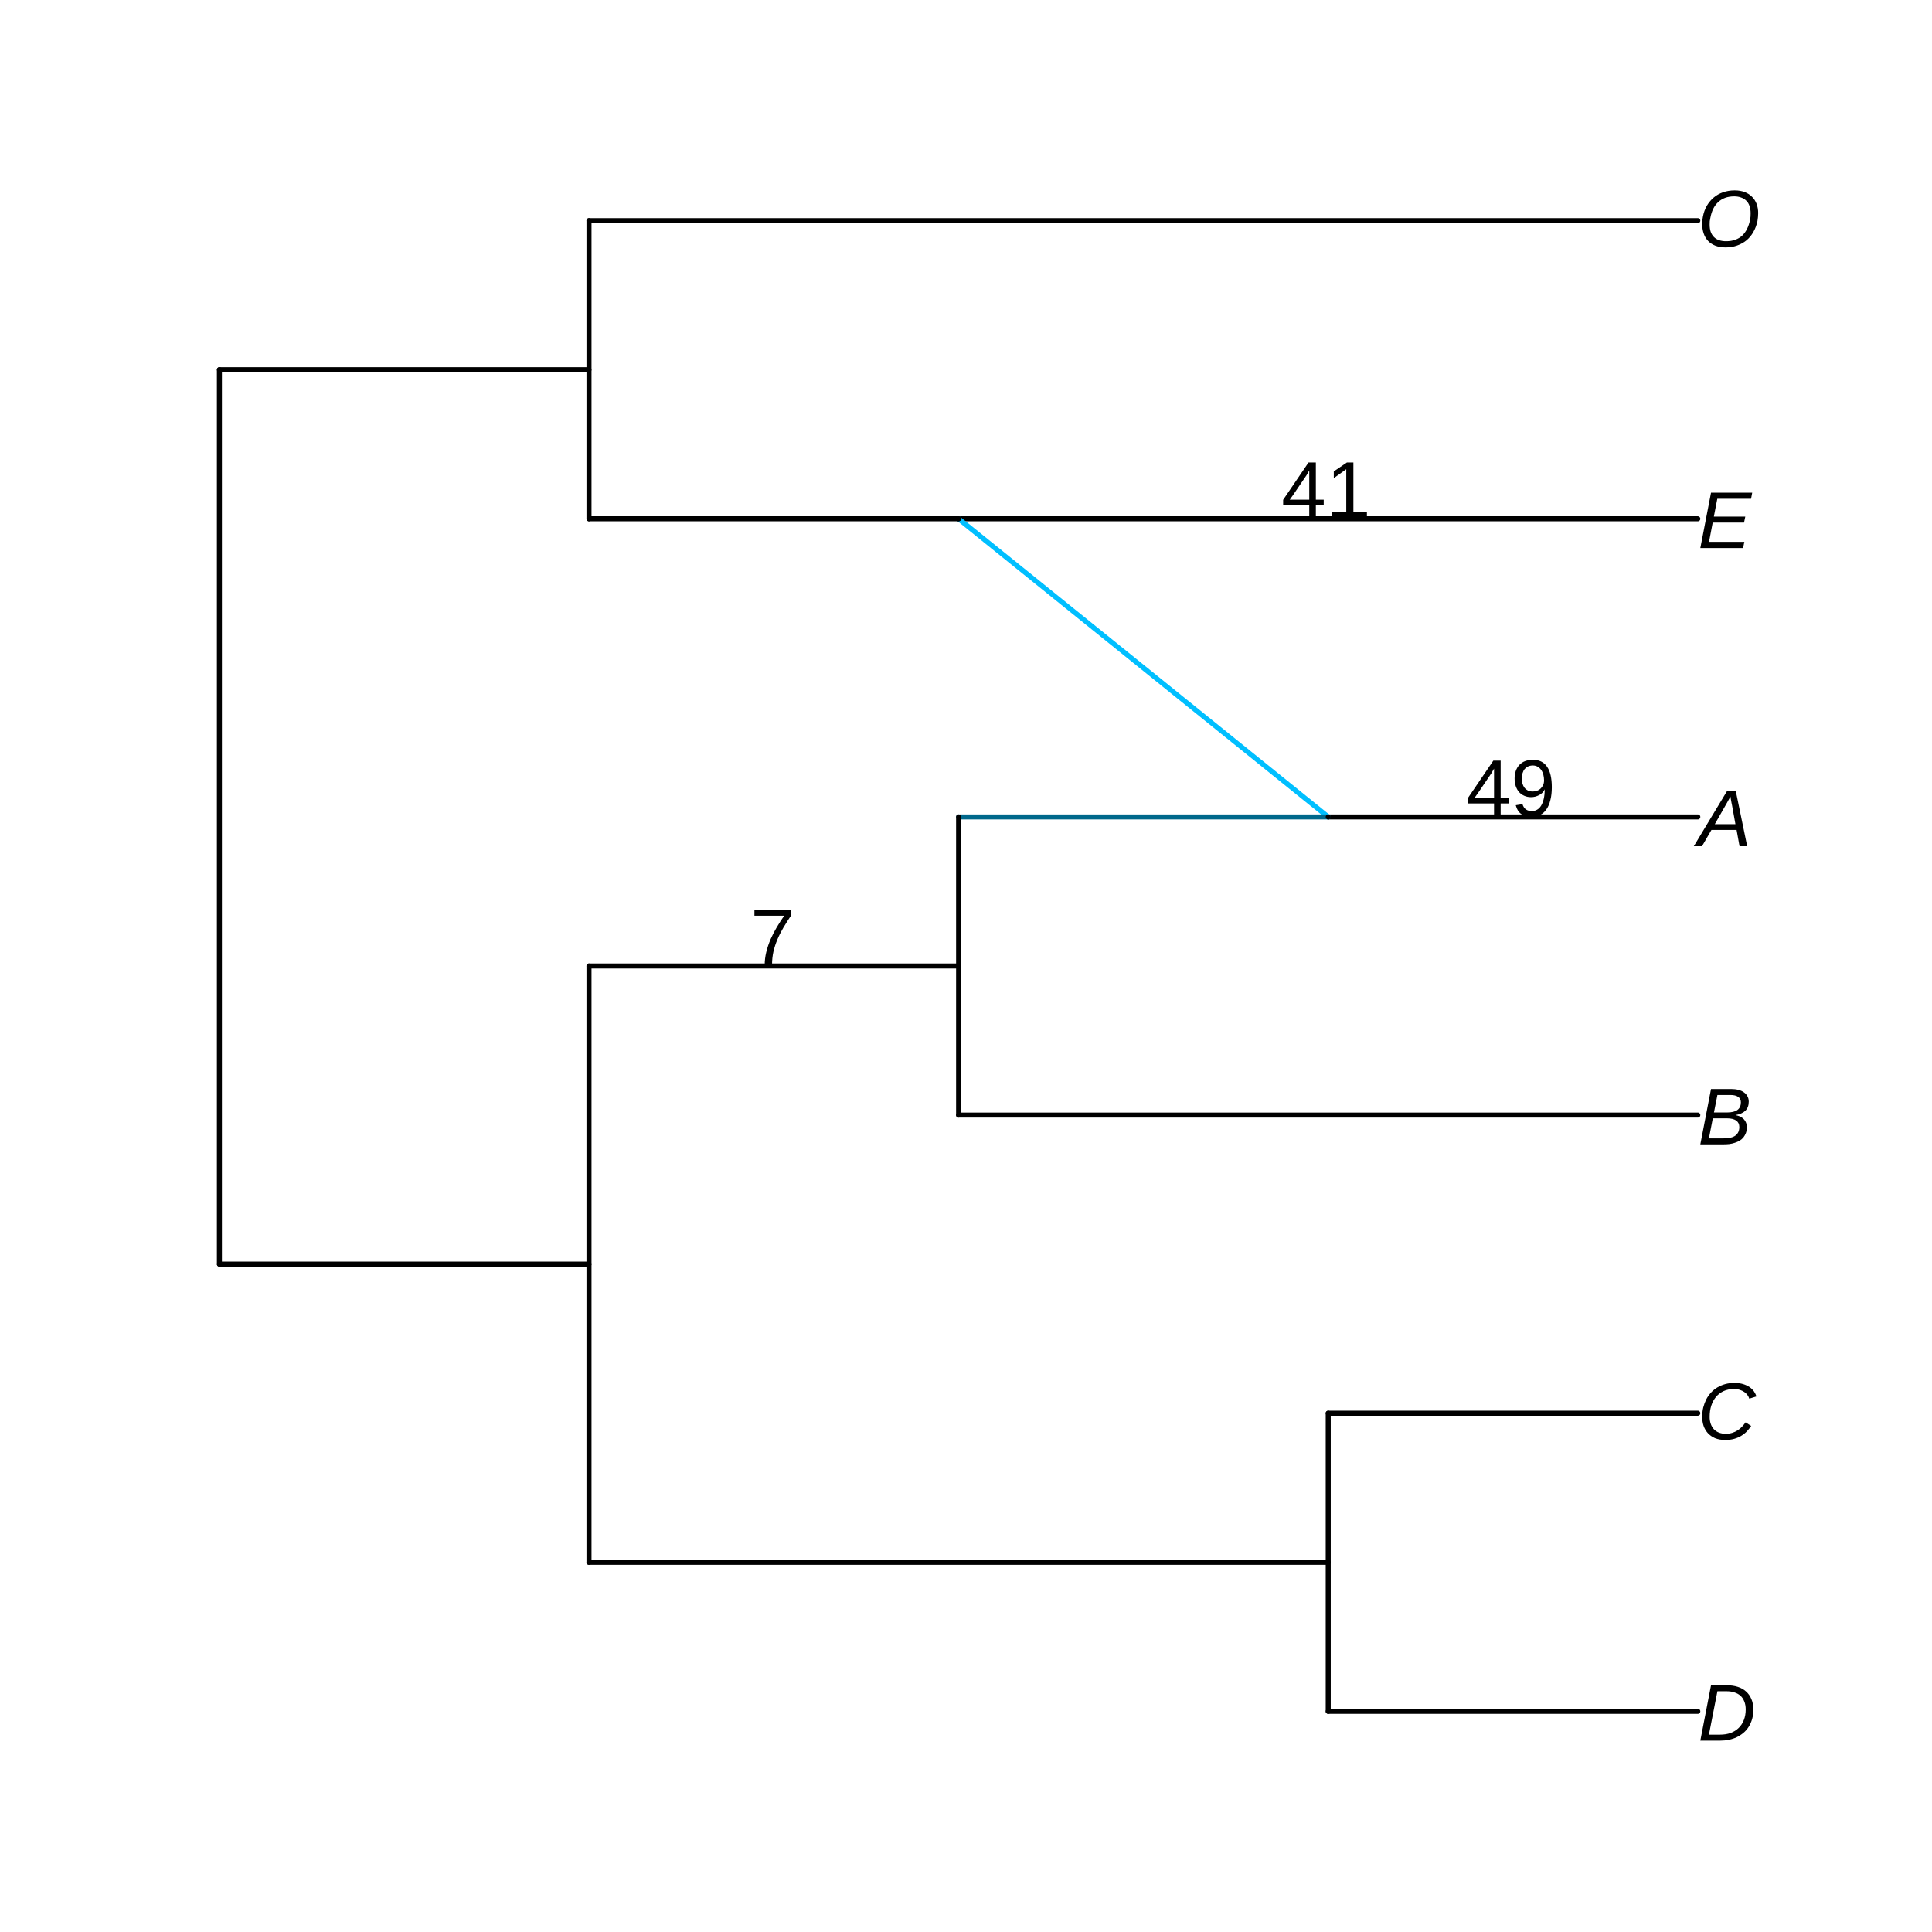
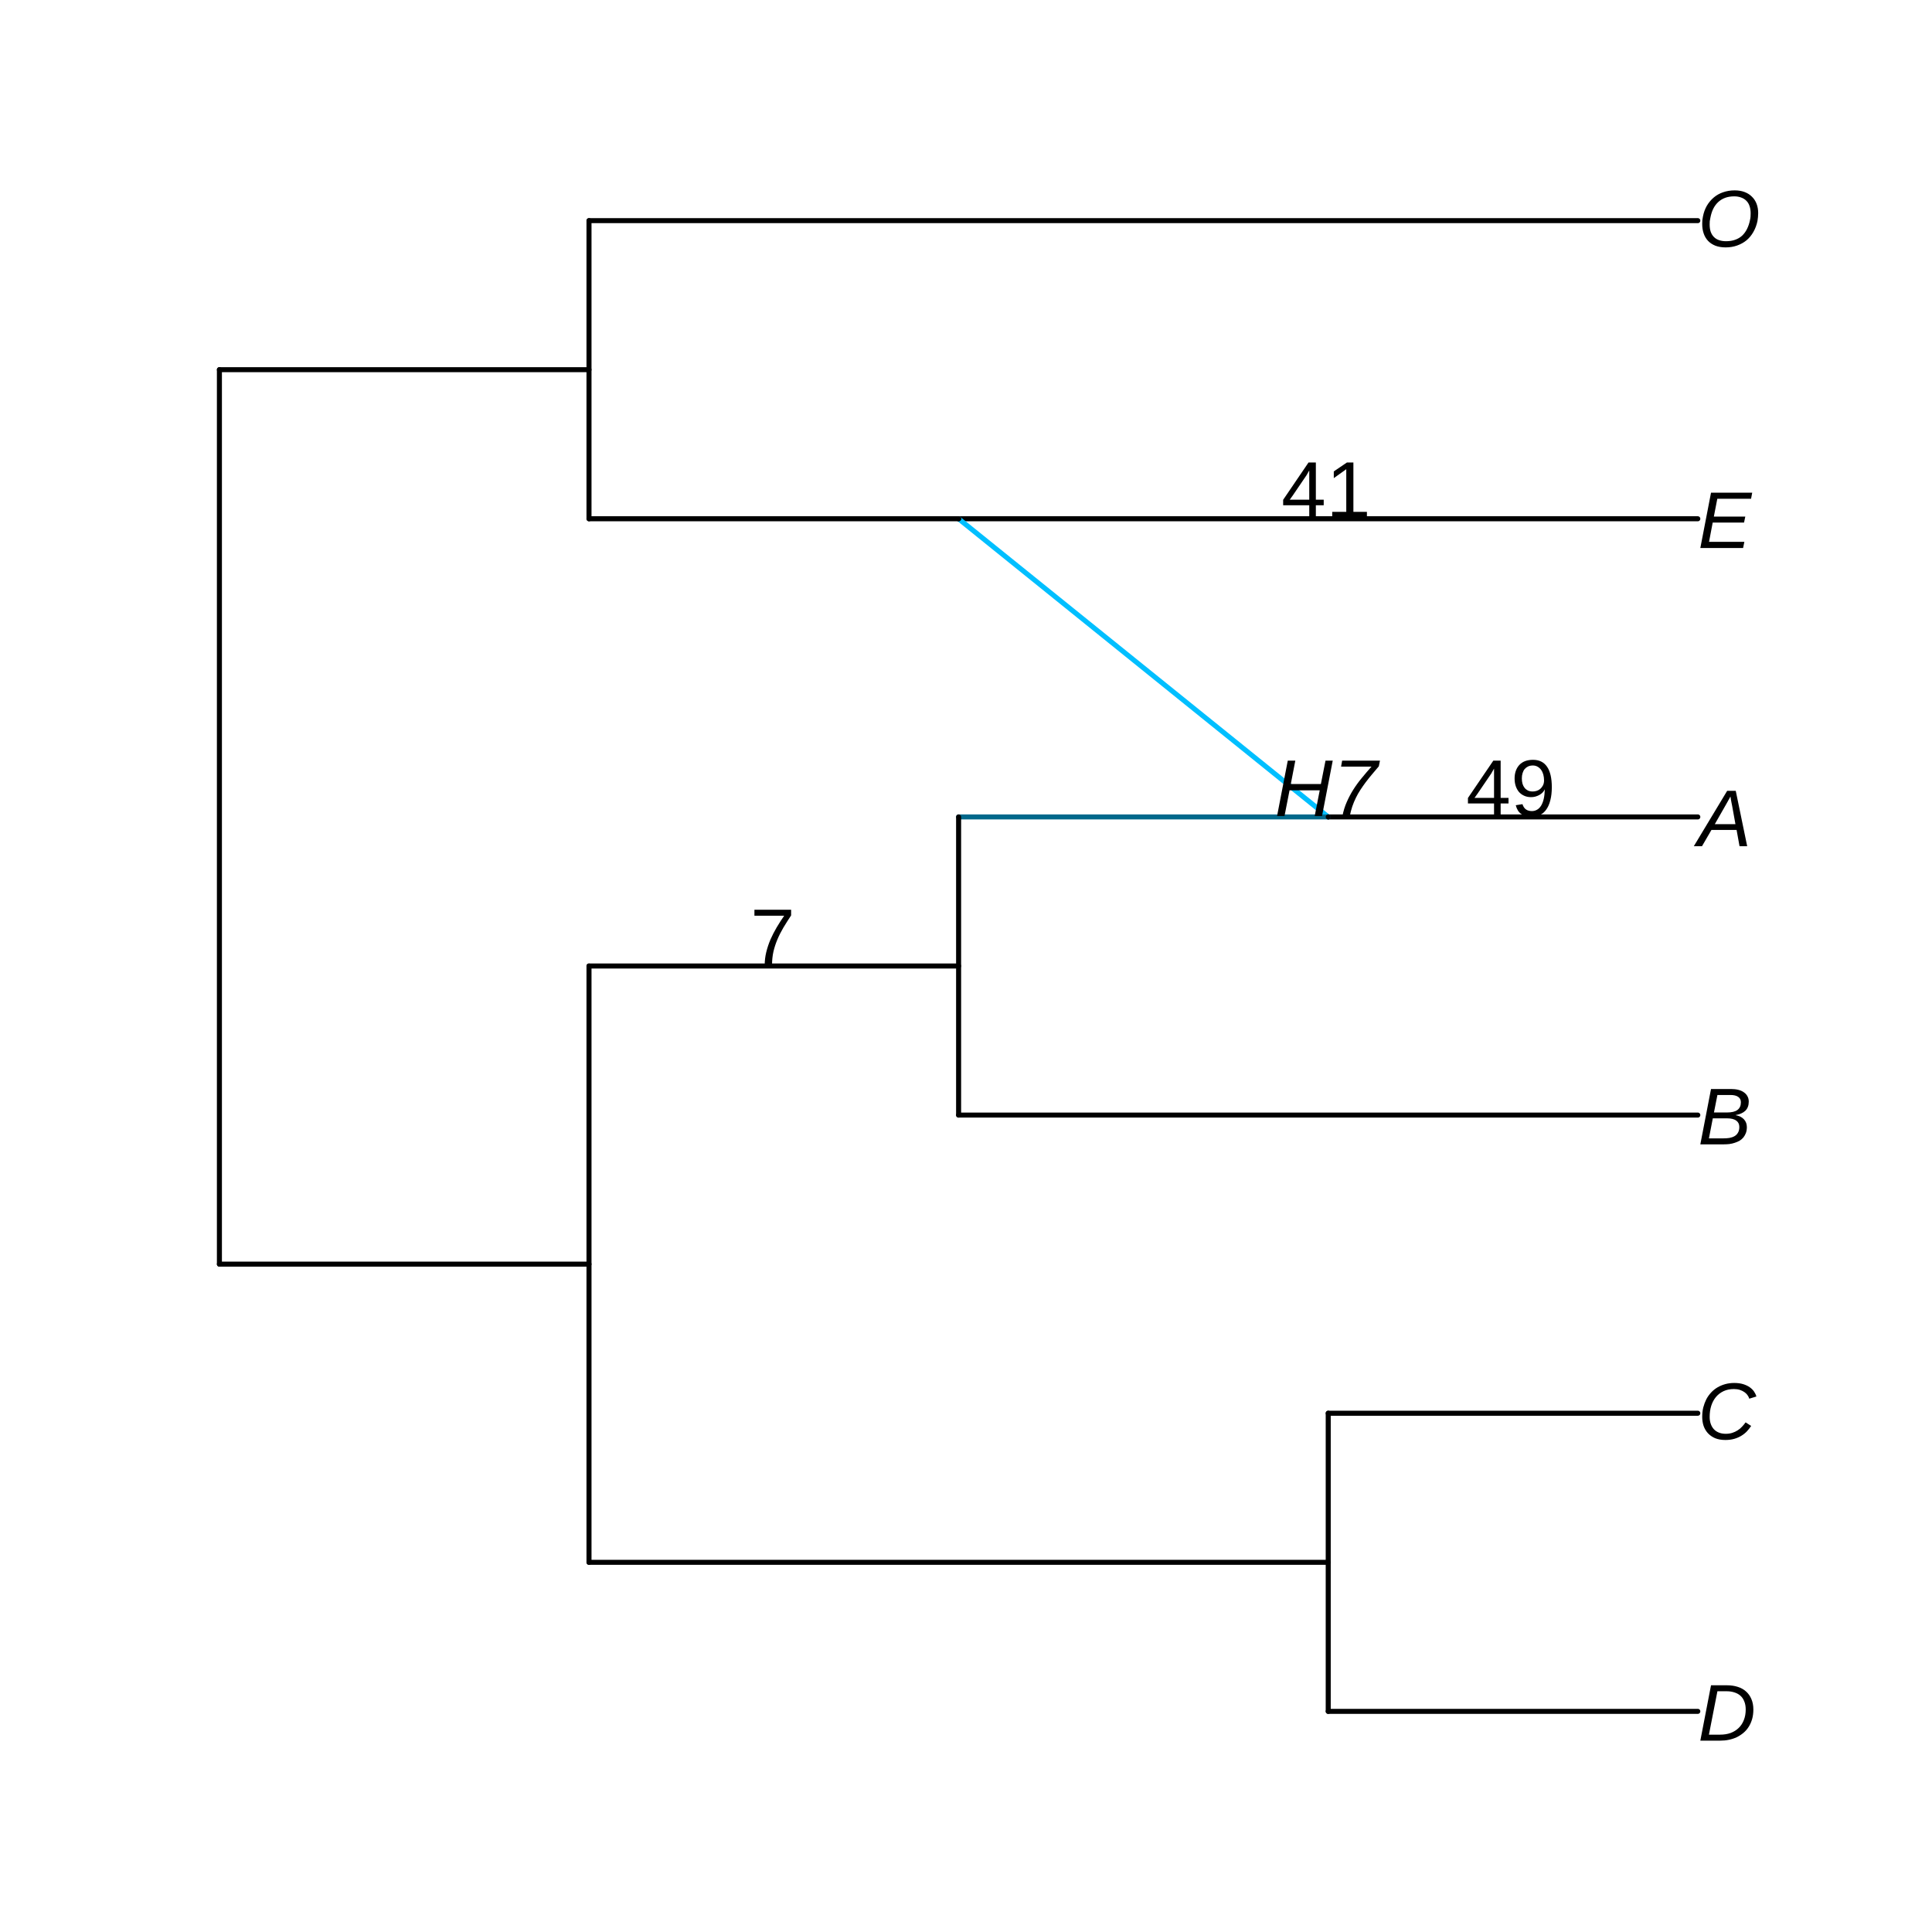
<svg xmlns="http://www.w3.org/2000/svg" xmlns:xlink="http://www.w3.org/1999/xlink" width="288pt" height="288pt" viewBox="0 0 288 288" version="1.1">
  <defs>
    <g>
      <symbol overflow="visible" id="glyph0-0">
        <path style="stroke:none;" d="M 0.406 0 L 0.406 -8 L 3.594 -8 L 3.594 0 Z M 0.797 -0.406 L 3.188 -0.406 L 3.188 -7.594 L 0.797 -7.594 Z M 0.797 -0.406 " />
      </symbol>
      <symbol overflow="visible" id="glyph0-1">
        <path style="stroke:none;" d="M 7.953 -1.969 C 7.766 -1.688 7.551 -1.414 7.312 -1.156 C 7.07 -0.906 6.797 -0.688 6.484 -0.5 C 6.18 -0.312 5.832 -0.16 5.438 -0.047 C 5.051 0.066 4.609 0.125 4.109 0.125 C 3.523 0.125 3.016 0.035 2.578 -0.141 C 2.148 -0.328 1.789 -0.578 1.5 -0.891 C 1.219 -1.203 1.004 -1.566 0.859 -1.984 C 0.723 -2.398 0.656 -2.848 0.656 -3.328 C 0.656 -3.816 0.707 -4.281 0.812 -4.719 C 0.926 -5.156 1.078 -5.562 1.266 -5.938 C 1.461 -6.312 1.703 -6.648 1.984 -6.953 C 2.266 -7.254 2.582 -7.508 2.938 -7.719 C 3.289 -7.926 3.676 -8.086 4.094 -8.203 C 4.508 -8.316 4.953 -8.375 5.422 -8.375 C 5.93 -8.375 6.375 -8.316 6.75 -8.203 C 7.125 -8.086 7.445 -7.938 7.719 -7.75 C 7.988 -7.562 8.207 -7.348 8.375 -7.109 C 8.539 -6.867 8.66 -6.617 8.734 -6.359 L 7.672 -6.031 C 7.617 -6.219 7.531 -6.395 7.406 -6.562 C 7.281 -6.738 7.125 -6.891 6.938 -7.016 C 6.75 -7.148 6.523 -7.258 6.266 -7.344 C 6.004 -7.426 5.707 -7.469 5.375 -7.469 C 4.801 -7.469 4.289 -7.363 3.844 -7.156 C 3.395 -6.945 3.016 -6.656 2.703 -6.281 C 2.398 -5.914 2.164 -5.477 2 -4.969 C 1.844 -4.469 1.766 -3.914 1.766 -3.312 C 1.766 -2.945 1.816 -2.609 1.922 -2.297 C 2.023 -1.992 2.176 -1.727 2.375 -1.5 C 2.57 -1.281 2.82 -1.109 3.125 -0.984 C 3.426 -0.859 3.773 -0.797 4.172 -0.797 C 4.523 -0.797 4.848 -0.844 5.141 -0.938 C 5.43 -1.031 5.695 -1.156 5.938 -1.312 C 6.188 -1.469 6.406 -1.648 6.594 -1.859 C 6.789 -2.066 6.969 -2.281 7.125 -2.5 Z M 7.953 -1.969 " />
      </symbol>
      <symbol overflow="visible" id="glyph0-2">
        <path style="stroke:none;" d="M 4.359 -8.25 C 4.941 -8.25 5.473 -8.172 5.953 -8.016 C 6.43 -7.867 6.844 -7.641 7.188 -7.328 C 7.531 -7.023 7.797 -6.648 7.984 -6.203 C 8.18 -5.754 8.281 -5.234 8.281 -4.641 C 8.281 -4.117 8.219 -3.641 8.094 -3.203 C 7.969 -2.773 7.797 -2.391 7.578 -2.047 C 7.359 -1.703 7.094 -1.398 6.781 -1.141 C 6.477 -0.891 6.145 -0.676 5.781 -0.5 C 5.414 -0.332 5.031 -0.207 4.625 -0.125 C 4.219 -0.039 3.801 0 3.375 0 L 0.375 0 L 1.969 -8.25 Z M 1.656 -0.891 L 3.328 -0.891 C 3.898 -0.891 4.422 -0.973 4.891 -1.141 C 5.359 -1.316 5.758 -1.566 6.094 -1.891 C 6.426 -2.211 6.68 -2.602 6.859 -3.062 C 7.047 -3.531 7.141 -4.055 7.141 -4.641 C 7.141 -5.109 7.066 -5.516 6.922 -5.859 C 6.785 -6.203 6.594 -6.484 6.344 -6.703 C 6.094 -6.922 5.797 -7.082 5.453 -7.188 C 5.109 -7.301 4.738 -7.359 4.344 -7.359 L 2.922 -7.359 Z M 1.656 -0.891 " />
      </symbol>
      <symbol overflow="visible" id="glyph0-3">
        <path style="stroke:none;" d="M 5.5 -8.375 C 6.062 -8.375 6.555 -8.289 6.984 -8.125 C 7.422 -7.957 7.785 -7.723 8.078 -7.422 C 8.379 -7.129 8.609 -6.773 8.766 -6.359 C 8.922 -5.941 9 -5.484 9 -4.984 C 9 -4.797 8.988 -4.598 8.969 -4.391 C 8.945 -4.18 8.922 -3.984 8.891 -3.797 C 8.766 -3.203 8.562 -2.66 8.281 -2.172 C 8.008 -1.691 7.672 -1.281 7.266 -0.938 C 6.859 -0.602 6.391 -0.344 5.859 -0.156 C 5.336 0.031 4.77 0.125 4.156 0.125 C 3.57 0.125 3.062 0.039 2.625 -0.125 C 2.188 -0.301 1.82 -0.539 1.531 -0.844 C 1.238 -1.156 1.02 -1.523 0.875 -1.953 C 0.727 -2.379 0.656 -2.848 0.656 -3.359 C 0.656 -3.535 0.66 -3.719 0.672 -3.906 C 0.691 -4.094 0.723 -4.285 0.766 -4.484 C 0.879 -5.066 1.07 -5.598 1.344 -6.078 C 1.625 -6.555 1.969 -6.969 2.375 -7.312 C 2.781 -7.656 3.242 -7.914 3.766 -8.094 C 4.297 -8.281 4.875 -8.375 5.5 -8.375 Z M 5.438 -7.484 C 4.926 -7.484 4.473 -7.41 4.078 -7.266 C 3.68 -7.117 3.332 -6.906 3.031 -6.625 C 2.738 -6.352 2.492 -6.02 2.297 -5.625 C 2.109 -5.238 1.969 -4.797 1.875 -4.297 C 1.832 -4.117 1.801 -3.945 1.781 -3.781 C 1.77 -3.613 1.766 -3.453 1.766 -3.297 C 1.766 -2.879 1.816 -2.516 1.922 -2.203 C 2.035 -1.891 2.195 -1.629 2.406 -1.422 C 2.613 -1.211 2.867 -1.055 3.172 -0.953 C 3.484 -0.848 3.828 -0.797 4.203 -0.797 C 4.723 -0.797 5.18 -0.867 5.578 -1.016 C 5.984 -1.16 6.332 -1.367 6.625 -1.641 C 6.914 -1.922 7.156 -2.254 7.344 -2.641 C 7.539 -3.035 7.688 -3.477 7.781 -3.969 C 7.82 -4.133 7.848 -4.301 7.859 -4.469 C 7.867 -4.645 7.875 -4.812 7.875 -4.969 C 7.875 -5.383 7.816 -5.75 7.703 -6.062 C 7.598 -6.375 7.438 -6.633 7.219 -6.844 C 7.008 -7.051 6.754 -7.207 6.453 -7.312 C 6.148 -7.426 5.812 -7.484 5.438 -7.484 Z M 5.438 -7.484 " />
      </symbol>
      <symbol overflow="visible" id="glyph0-4">
        <path style="stroke:none;" d="M 0.375 0 L 1.969 -8.25 L 8.109 -8.25 L 7.938 -7.344 L 2.906 -7.344 L 2.391 -4.688 L 7.078 -4.688 L 6.891 -3.797 L 2.219 -3.797 L 1.672 -0.922 L 6.938 -0.922 L 6.75 0 Z M 0.375 0 " />
      </symbol>
      <symbol overflow="visible" id="glyph0-5">
        <path style="stroke:none;" d="M 1.969 -8.25 L 4.953 -8.25 C 5.359 -8.25 5.723 -8.207 6.047 -8.125 C 6.379 -8.039 6.656 -7.914 6.875 -7.75 C 7.102 -7.594 7.281 -7.395 7.406 -7.156 C 7.531 -6.926 7.594 -6.664 7.594 -6.375 C 7.594 -5.801 7.426 -5.348 7.094 -5.016 C 6.758 -4.691 6.266 -4.473 5.609 -4.359 C 5.891 -4.305 6.133 -4.227 6.344 -4.125 C 6.551 -4.02 6.727 -3.891 6.875 -3.734 C 7.02 -3.578 7.129 -3.398 7.203 -3.203 C 7.273 -3.004 7.312 -2.797 7.312 -2.578 C 7.312 -2.254 7.266 -1.961 7.172 -1.703 C 7.078 -1.453 6.953 -1.227 6.797 -1.031 C 6.641 -0.844 6.453 -0.68 6.234 -0.547 C 6.016 -0.422 5.773 -0.316 5.516 -0.234 C 5.266 -0.148 5 -0.086 4.719 -0.047 C 4.438 -0.016 4.148 0 3.859 0 L 0.375 0 Z M 2.406 -4.75 L 4.344 -4.75 C 5.051 -4.75 5.57 -4.875 5.906 -5.125 C 6.25 -5.383 6.422 -5.766 6.422 -6.266 C 6.422 -6.629 6.285 -6.898 6.016 -7.078 C 5.754 -7.266 5.367 -7.359 4.859 -7.359 L 2.922 -7.359 Z M 1.656 -0.891 L 3.812 -0.891 C 4.113 -0.891 4.41 -0.91 4.703 -0.953 C 4.992 -1.004 5.25 -1.094 5.469 -1.219 C 5.688 -1.344 5.859 -1.516 5.984 -1.734 C 6.117 -1.953 6.188 -2.238 6.188 -2.594 C 6.188 -3.008 6.031 -3.328 5.719 -3.547 C 5.406 -3.766 4.961 -3.875 4.391 -3.875 L 2.234 -3.875 Z M 1.656 -0.891 " />
      </symbol>
      <symbol overflow="visible" id="glyph0-6">
        <path style="stroke:none;" d="M 6.219 0 L 5.781 -2.422 L 2.031 -2.422 L 0.625 0 L -0.594 0 L 4.375 -8.25 L 5.656 -8.25 L 7.359 0 Z M 5.109 -6.062 C 5.078 -6.219 5.047 -6.367 5.016 -6.516 C 4.984 -6.672 4.957 -6.812 4.938 -6.938 C 4.914 -7.07 4.898 -7.18 4.891 -7.266 C 4.879 -7.348 4.867 -7.395 4.859 -7.406 C 4.859 -7.395 4.832 -7.344 4.781 -7.25 C 4.738 -7.164 4.68 -7.062 4.609 -6.938 C 4.535 -6.812 4.457 -6.672 4.375 -6.516 C 4.289 -6.359 4.203 -6.203 4.109 -6.047 L 2.531 -3.281 L 5.609 -3.281 Z M 5.109 -6.062 " />
+       </symbol>
+       <symbol overflow="visible" id="glyph0-7">
+         <path style="stroke:none;" d="M 5.984 0 L 6.734 -3.828 L 2.234 -3.828 L 1.484 0 L 0.375 0 L 1.969 -8.25 L 3.094 -8.25 L 2.422 -4.766 L 6.906 -4.766 L 7.594 -8.25 L 8.672 -8.25 L 7.078 0 Z M 5.984 0 " />
+       </symbol>
+       <symbol overflow="visible" id="glyph0-8">
+         <path style="stroke:none;" d="M 6.875 -7.406 C 6.52 -6.977 6.176 -6.57 5.844 -6.188 C 5.52 -5.801 5.211 -5.414 4.922 -5.031 C 4.641 -4.656 4.375 -4.273 4.125 -3.891 C 3.875 -3.504 3.648 -3.109 3.453 -2.703 C 3.254 -2.297 3.078 -1.867 2.922 -1.422 C 2.773 -0.973 2.648 -0.5 2.547 0 L 1.453 0 C 1.598 -0.75 1.812 -1.441 2.094 -2.078 C 2.375 -2.723 2.703 -3.344 3.078 -3.938 C 3.453 -4.531 3.867 -5.102 4.328 -5.656 C 4.785 -6.219 5.27 -6.785 5.781 -7.359 L 1.25 -7.359 L 1.406 -8.25 L 7.047 -8.25 Z M 6.875 -7.406 " />
      </symbol>
      <symbol overflow="visible" id="glyph1-0">
        <path style="stroke:none;" d="M 0.406 0 L 0.406 -8 L 3.594 -8 L 3.594 0 Z M 0.797 -0.406 L 3.188 -0.406 L 3.188 -7.594 L 0.797 -7.594 Z M 0.797 -0.406 " />
      </symbol>
      <symbol overflow="visible" id="glyph1-1">
        <path style="stroke:none;" d="M 5.156 -1.875 L 5.156 0 L 4.172 0 L 4.172 -1.875 L 0.281 -1.875 L 0.281 -2.688 L 4.062 -8.25 L 5.156 -8.25 L 5.156 -2.703 L 6.328 -2.703 L 6.328 -1.875 Z M 4.172 -7.062 C 4.16 -7.039 4.141 -7.004 4.109 -6.953 C 4.078 -6.898 4.039 -6.836 4 -6.766 C 3.957 -6.691 3.914 -6.617 3.875 -6.547 C 3.844 -6.473 3.812 -6.414 3.781 -6.375 L 1.656 -3.25 C 1.633 -3.219 1.602 -3.176 1.562 -3.125 C 1.531 -3.07 1.492 -3.02 1.453 -2.969 C 1.422 -2.914 1.383 -2.863 1.344 -2.812 C 1.301 -2.77 1.27 -2.734 1.25 -2.703 L 4.172 -2.703 Z M 4.172 -7.062 " />
      </symbol>
      <symbol overflow="visible" id="glyph1-2">
        <path style="stroke:none;" d="M 0.922 0 L 0.922 -0.891 L 3.016 -0.891 L 3.016 -7.25 L 1.156 -5.922 L 1.156 -6.922 L 3.109 -8.25 L 4.078 -8.25 L 4.078 -0.891 L 6.094 -0.891 L 6.094 0 Z M 0.922 0 " />
      </symbol>
      <symbol overflow="visible" id="glyph1-3">
        <path style="stroke:none;" d="M 6.109 -4.297 C 6.109 -3.555 6.035 -2.91 5.891 -2.359 C 5.754 -1.805 5.555 -1.348 5.297 -0.984 C 5.047 -0.617 4.734 -0.344 4.359 -0.156 C 3.992 0.031 3.582 0.125 3.125 0.125 C 2.801 0.125 2.508 0.086 2.25 0.016 C 2 -0.047 1.773 -0.145 1.578 -0.281 C 1.379 -0.414 1.207 -0.594 1.062 -0.812 C 0.926 -1.031 0.816 -1.297 0.734 -1.609 L 1.734 -1.766 C 1.848 -1.41 2.02 -1.148 2.25 -0.984 C 2.488 -0.816 2.785 -0.734 3.141 -0.734 C 3.422 -0.734 3.676 -0.801 3.906 -0.938 C 4.145 -1.07 4.348 -1.273 4.516 -1.547 C 4.68 -1.816 4.812 -2.156 4.906 -2.562 C 5 -2.969 5.051 -3.441 5.062 -3.984 C 4.977 -3.797 4.863 -3.629 4.719 -3.484 C 4.582 -3.348 4.422 -3.227 4.234 -3.125 C 4.055 -3.031 3.859 -2.953 3.641 -2.891 C 3.43 -2.836 3.223 -2.812 3.016 -2.812 C 2.641 -2.812 2.301 -2.879 2 -3.016 C 1.695 -3.148 1.438 -3.336 1.219 -3.578 C 1.008 -3.828 0.848 -4.117 0.734 -4.453 C 0.617 -4.797 0.562 -5.18 0.562 -5.609 C 0.562 -6.023 0.625 -6.406 0.75 -6.75 C 0.875 -7.094 1.051 -7.383 1.281 -7.625 C 1.52 -7.875 1.805 -8.062 2.141 -8.188 C 2.484 -8.312 2.875 -8.375 3.312 -8.375 C 4.227 -8.375 4.922 -8.035 5.391 -7.359 C 5.867 -6.68 6.109 -5.66 6.109 -4.297 Z M 4.953 -5.312 C 4.953 -5.613 4.914 -5.898 4.844 -6.172 C 4.77 -6.441 4.66 -6.676 4.516 -6.875 C 4.379 -7.07 4.207 -7.227 4 -7.344 C 3.789 -7.469 3.551 -7.531 3.281 -7.531 C 3.02 -7.531 2.785 -7.484 2.578 -7.391 C 2.379 -7.297 2.207 -7.164 2.062 -7 C 1.926 -6.832 1.82 -6.629 1.75 -6.391 C 1.676 -6.16 1.641 -5.898 1.641 -5.609 C 1.641 -5.328 1.672 -5.066 1.734 -4.828 C 1.805 -4.586 1.91 -4.379 2.047 -4.203 C 2.18 -4.035 2.348 -3.898 2.547 -3.797 C 2.754 -3.703 2.992 -3.656 3.266 -3.656 C 3.461 -3.656 3.66 -3.688 3.859 -3.75 C 4.055 -3.812 4.234 -3.91 4.391 -4.047 C 4.555 -4.191 4.691 -4.367 4.797 -4.578 C 4.898 -4.785 4.953 -5.031 4.953 -5.312 Z M 4.953 -5.312 " />
      </symbol>
      <symbol overflow="visible" id="glyph1-4">
        <path style="stroke:none;" d="M 6.078 -7.406 C 5.66 -6.77 5.273 -6.16 4.922 -5.578 C 4.578 -4.992 4.281 -4.406 4.031 -3.812 C 3.781 -3.219 3.582 -2.609 3.438 -1.984 C 3.301 -1.367 3.234 -0.707 3.234 0 L 2.141 0 C 2.141 -0.656 2.219 -1.301 2.375 -1.938 C 2.531 -2.57 2.738 -3.195 3 -3.812 C 3.27 -4.426 3.578 -5.023 3.922 -5.609 C 4.273 -6.203 4.648 -6.785 5.047 -7.359 L 0.609 -7.359 L 0.609 -8.25 L 6.078 -8.25 Z M 6.078 -7.406 " />
      </symbol>
    </g>
  </defs>
  <g id="surface56">
    <rect x="0" y="0" width="288" height="288" style="fill:rgb(100%,100%,100%);fill-opacity:1;stroke:none;" />
    <path style="fill:none;stroke-width:0.75;stroke-linecap:round;stroke-linejoin:round;stroke:rgb(0%,0%,0%);stroke-opacity:1;stroke-miterlimit:10;" d="M 197.996 210.668 L 253.09 210.668 " />
    <path style="fill:none;stroke-width:0.75;stroke-linecap:round;stroke-linejoin:round;stroke:rgb(0%,0%,0%);stroke-opacity:1;stroke-miterlimit:10;" d="M 197.996 255.109 L 253.09 255.109 " />
    <path style="fill:none;stroke-width:0.75;stroke-linecap:round;stroke-linejoin:round;stroke:rgb(0%,0%,0%);stroke-opacity:1;stroke-miterlimit:10;" d="M 87.801 32.891 L 253.09 32.891 " />
    <path style="fill:none;stroke-width:0.75;stroke-linecap:round;stroke-linejoin:round;stroke:rgb(0%,0%,0%);stroke-opacity:1;stroke-miterlimit:10;" d="M 142.898 77.332 L 253.09 77.332 " />
    <path style="fill:none;stroke-width:0.75;stroke-linecap:round;stroke-linejoin:round;stroke:rgb(0%,74.902%,100%);stroke-opacity:1;stroke-miterlimit:10;" d="M 142.898 77.332 L 197.996 121.777 " />
    <path style="fill:none;stroke-width:0.75;stroke-linecap:round;stroke-linejoin:round;stroke:rgb(0%,0%,0%);stroke-opacity:1;stroke-miterlimit:10;" d="M 87.801 77.332 L 142.898 77.332 " />
    <path style="fill:none;stroke-width:0.75;stroke-linecap:round;stroke-linejoin:round;stroke:rgb(0%,0%,0%);stroke-opacity:1;stroke-miterlimit:10;" d="M 32.707 55.109 L 87.801 55.109 " />
    <path style="fill:none;stroke-width:0.75;stroke-linecap:round;stroke-linejoin:round;stroke:rgb(0%,0%,0%);stroke-opacity:1;stroke-miterlimit:10;" d="M 142.898 166.223 L 253.09 166.223 " />
    <path style="fill:none;stroke-width:0.75;stroke-linecap:round;stroke-linejoin:round;stroke:rgb(0%,0%,0%);stroke-opacity:1;stroke-miterlimit:10;" d="M 197.996 121.777 L 253.09 121.777 " />
    <path style="fill:none;stroke-width:0.75;stroke-linecap:round;stroke-linejoin:round;stroke:rgb(0%,40.784%,54.51%);stroke-opacity:1;stroke-miterlimit:10;" d="M 142.898 121.777 L 197.996 121.777 " />
    <path style="fill:none;stroke-width:0.75;stroke-linecap:round;stroke-linejoin:round;stroke:rgb(0%,0%,0%);stroke-opacity:1;stroke-miterlimit:10;" d="M 87.801 144 L 142.898 144 " />
    <path style="fill:none;stroke-width:0.75;stroke-linecap:round;stroke-linejoin:round;stroke:rgb(0%,0%,0%);stroke-opacity:1;stroke-miterlimit:10;" d="M 87.801 232.891 L 197.996 232.891 " />
    <path style="fill:none;stroke-width:0.75;stroke-linecap:round;stroke-linejoin:round;stroke:rgb(0%,0%,0%);stroke-opacity:1;stroke-miterlimit:10;" d="M 32.707 188.445 L 87.801 188.445 " />
    <path style="fill:none;stroke-width:0.75;stroke-linecap:round;stroke-linejoin:round;stroke:rgb(0%,0%,0%);stroke-opacity:1;stroke-miterlimit:10;" d="M 142.898 77.332 L 142.898 77.332 " />
    <path style="fill:none;stroke-width:0.75;stroke-linecap:round;stroke-linejoin:round;stroke:rgb(0%,0%,0%);stroke-opacity:1;stroke-miterlimit:10;" d="M 87.801 77.332 L 87.801 32.891 " />
    <path style="fill:none;stroke-width:0.75;stroke-linecap:round;stroke-linejoin:round;stroke:rgb(0%,0%,0%);stroke-opacity:1;stroke-miterlimit:10;" d="M 197.996 121.777 L 197.996 121.777 " />
    <path style="fill:none;stroke-width:0.75;stroke-linecap:round;stroke-linejoin:round;stroke:rgb(0%,0%,0%);stroke-opacity:1;stroke-miterlimit:10;" d="M 142.898 166.223 L 142.898 121.777 " />
    <path style="fill:none;stroke-width:0.75;stroke-linecap:round;stroke-linejoin:round;stroke:rgb(0%,0%,0%);stroke-opacity:1;stroke-miterlimit:10;" d="M 87.801 232.891 L 87.801 144 " />
    <path style="fill:none;stroke-width:0.75;stroke-linecap:round;stroke-linejoin:round;stroke:rgb(0%,0%,0%);stroke-opacity:1;stroke-miterlimit:10;" d="M 197.996 255.109 L 197.996 210.668 " />
    <path style="fill:none;stroke-width:0.75;stroke-linecap:round;stroke-linejoin:round;stroke:rgb(0%,0%,0%);stroke-opacity:1;stroke-miterlimit:10;" d="M 32.707 188.445 L 32.707 55.109 " />
    <g style="fill:rgb(0%,0%,0%);fill-opacity:1;">
      <use xlink:href="#glyph0-1" x="253.09" y="214.531" />
    </g>
    <g style="fill:rgb(0%,0%,0%);fill-opacity:1;">
      <use xlink:href="#glyph0-2" x="253.09" y="259.473" />
    </g>
    <g style="fill:rgb(0%,0%,0%);fill-opacity:1;">
      <use xlink:href="#glyph0-3" x="253.09" y="36.754" />
    </g>
    <g style="fill:rgb(0%,0%,0%);fill-opacity:1;">
      <use xlink:href="#glyph0-4" x="253.09" y="81.695" />
    </g>
    <g style="fill:rgb(0%,0%,0%);fill-opacity:1;">
      <use xlink:href="#glyph0-5" x="253.09" y="170.586" />
    </g>
    <g style="fill:rgb(0%,0%,0%);fill-opacity:1;">
      <use xlink:href="#glyph0-6" x="253.09" y="126.141" />
    </g>
    <g style="fill:rgb(0%,0%,0%);fill-opacity:1;">
+       <use xlink:href="#glyph0-7" x="189.996" y="121.641" />
+       <use xlink:href="#glyph0-8" x="198.662" y="121.641" />
+     </g>
+     <g style="fill:rgb(0%,0%,0%);fill-opacity:1;">
      <use xlink:href="#glyph1-1" x="190.996" y="77.195" />
      <use xlink:href="#glyph1-2" x="197.67" y="77.195" />
    </g>
    <g style="fill:rgb(0%,0%,0%);fill-opacity:1;">
      <use xlink:href="#glyph1-1" x="218.543" y="121.641" />
      <use xlink:href="#glyph1-3" x="225.217" y="121.641" />
    </g>
    <g style="fill:rgb(0%,0%,0%);fill-opacity:1;">
      <use xlink:href="#glyph1-4" x="111.852" y="143.863" />
    </g>
  </g>
</svg>
